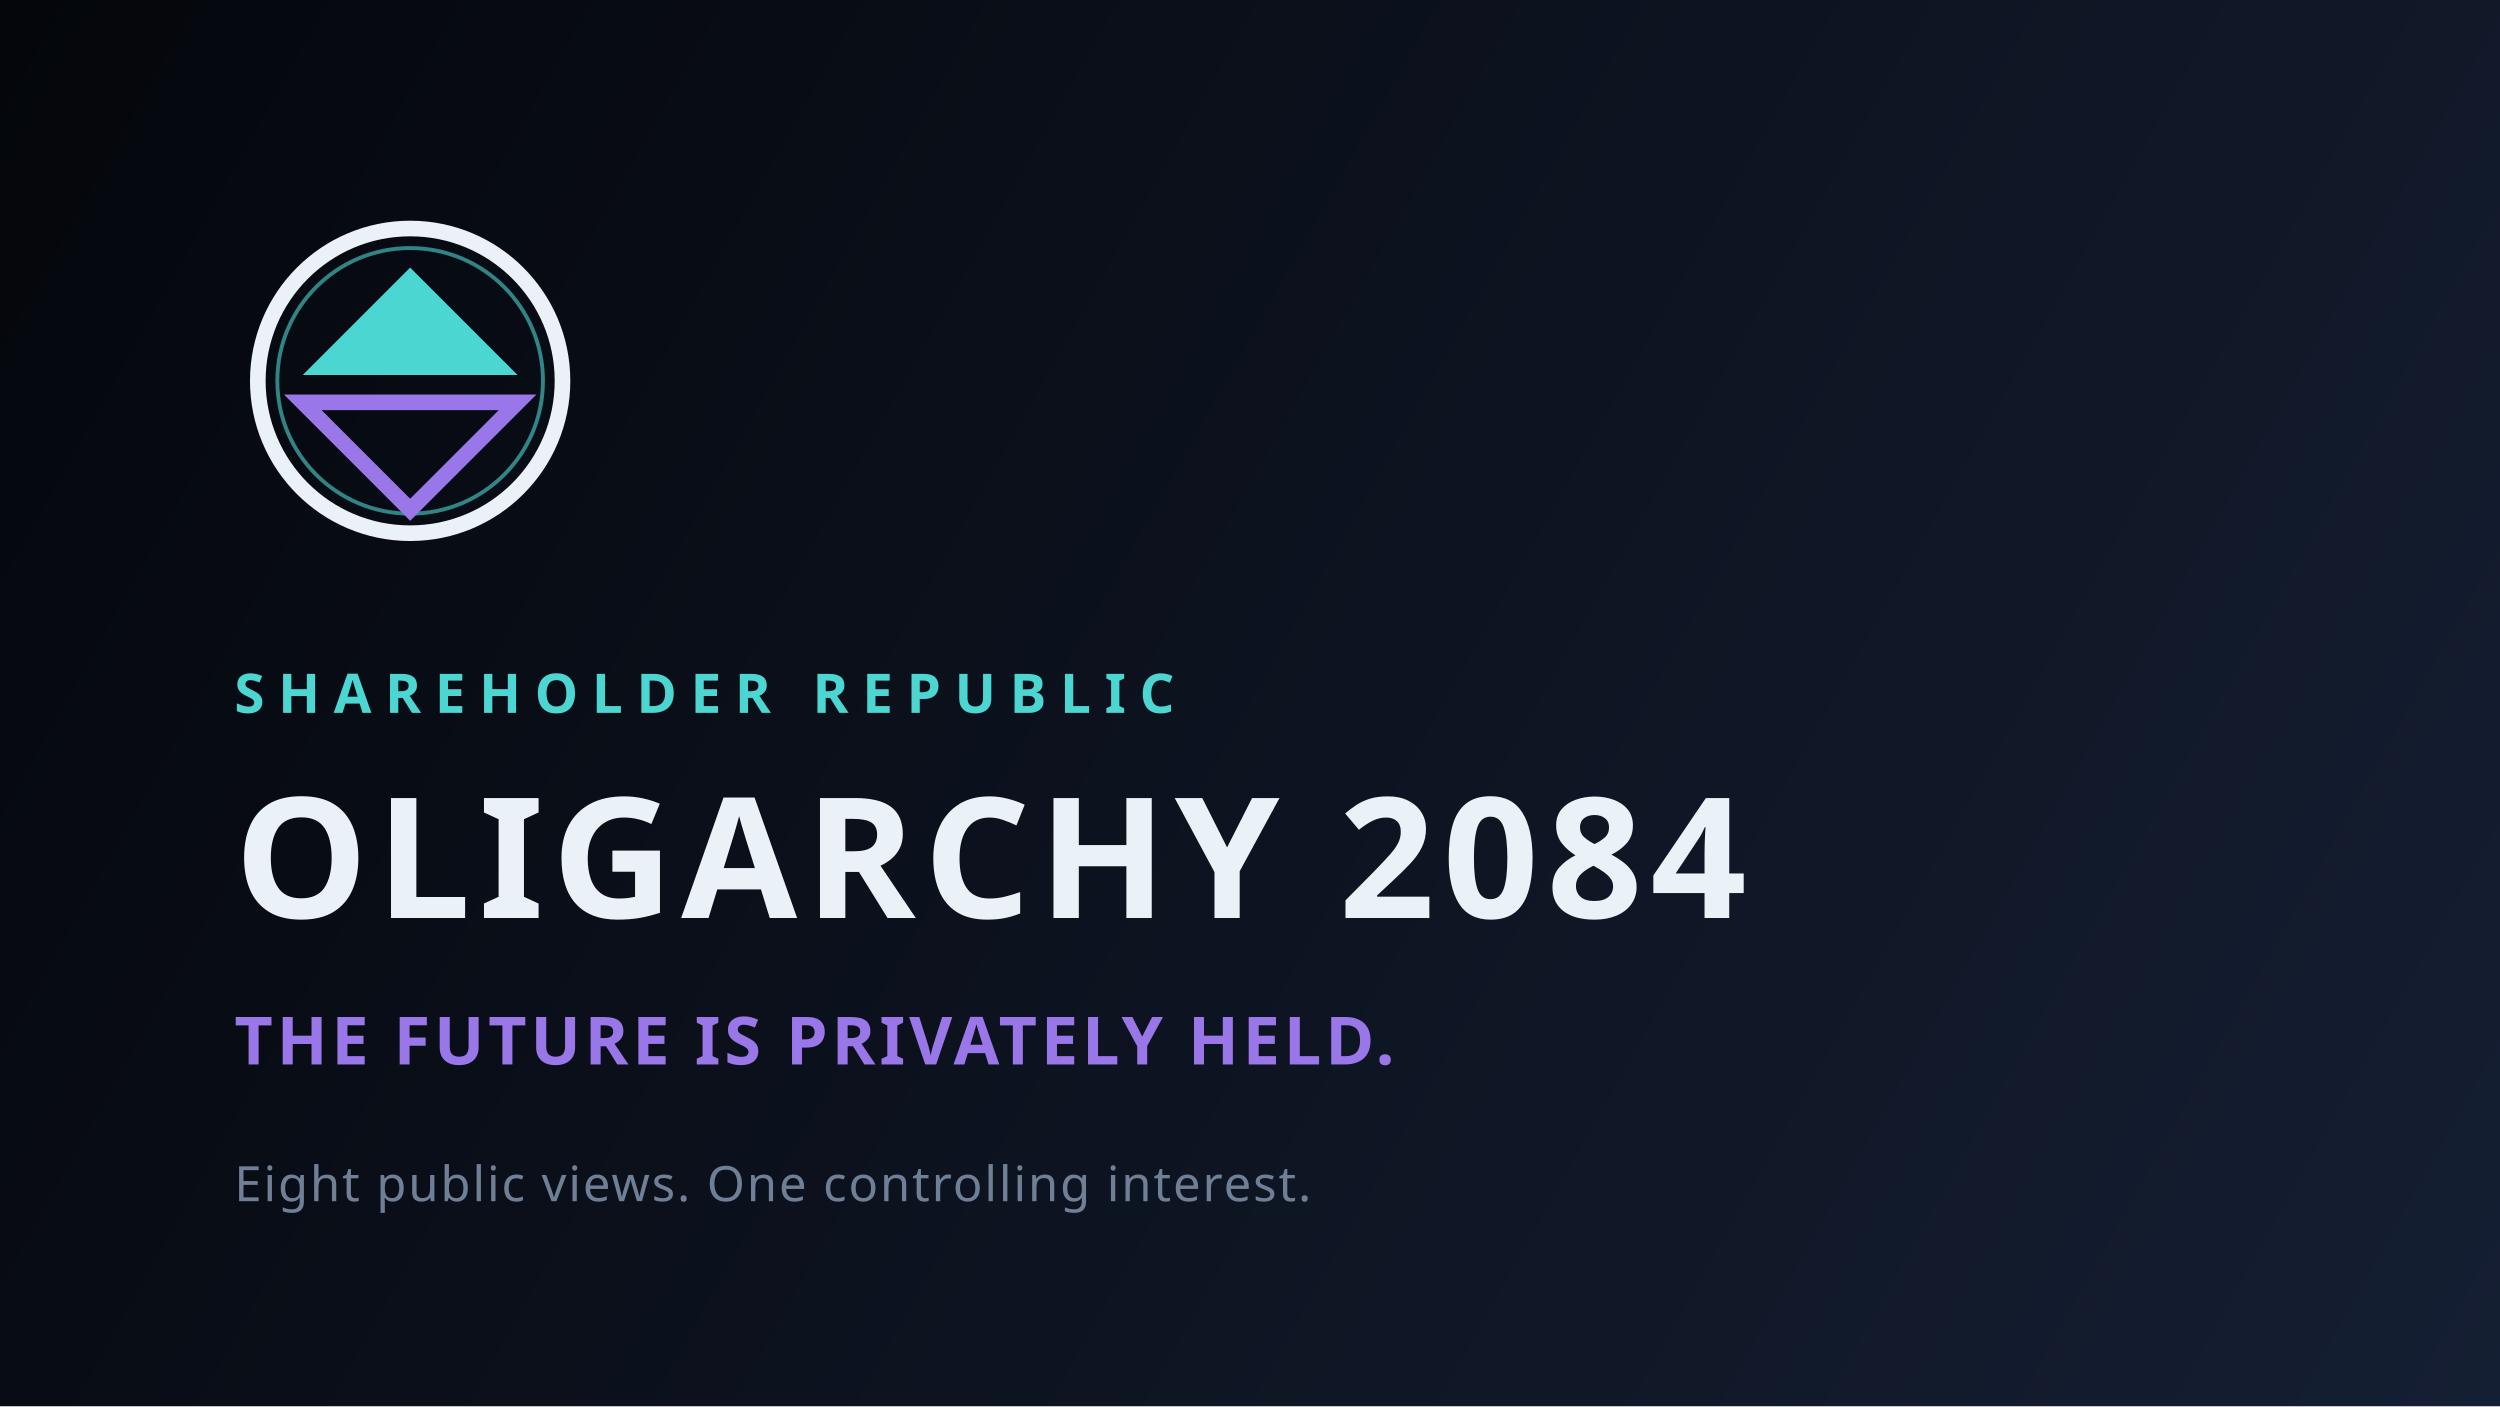
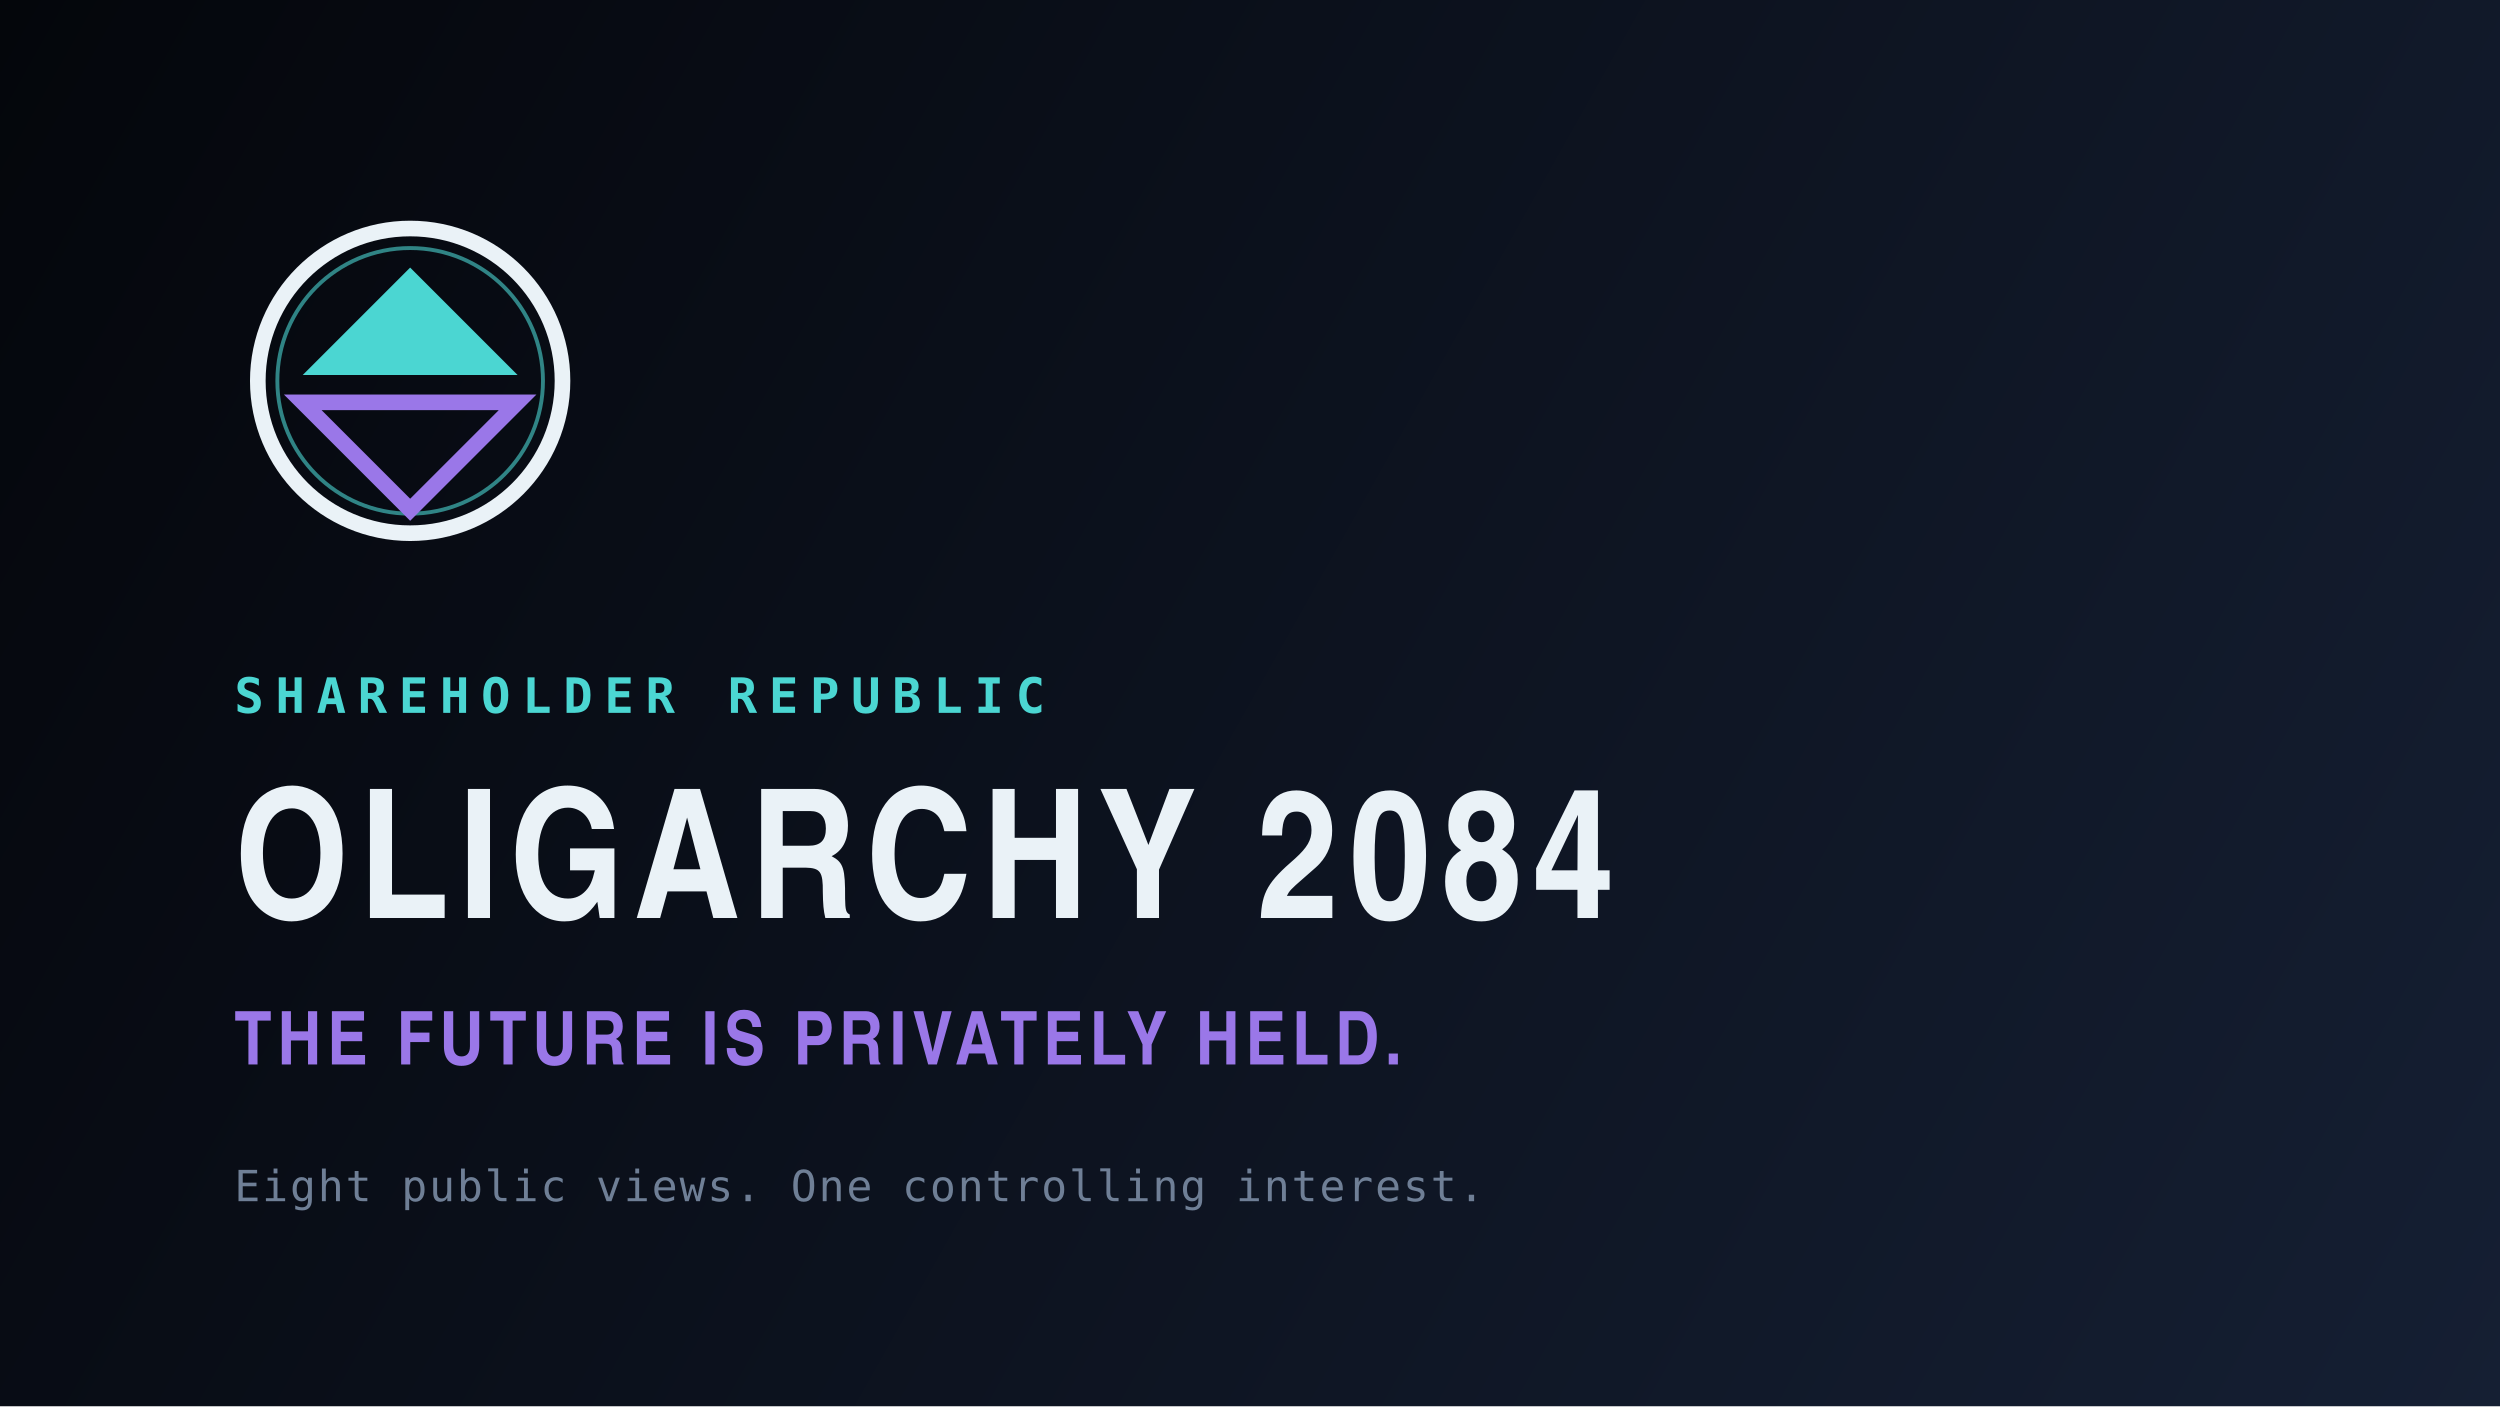
<svg xmlns="http://www.w3.org/2000/svg" width="1280" height="720" viewBox="0 0 1280 720">
  <defs>
    <linearGradient id="bg" x1="0" y1="0" x2="1280" y2="720" gradientUnits="userSpaceOnUse">
      <stop stop-color="#04060B" />
      <stop offset="1" stop-color="#151F33" />
    </linearGradient>
  </defs>
  <rect width="1280" height="720" fill="url(#bg)" />
  <g transform="translate(120 105)">
    <circle cx="90" cy="90" r="78" fill="none" stroke="#EAF2F7" stroke-width="8" />
    <circle cx="90" cy="90" r="68" fill="none" stroke="#4BD6D2" stroke-width="2" opacity="0.6" />
    <path d="M90 32 145 87H35Z" fill="#4BD6D2" />
    <path d="M35 101h110L90 156Z" fill="none" stroke="#9A77E8" stroke-width="8" />
  </g>
-   <g font-family="Noto Sans, sans-serif">
-     <text x="120" y="365" fill="#4BD6D2" font-size="28" font-weight="700" letter-spacing="7">SHAREHOLDER REPUBLIC</text>
-     <text x="120" y="470" fill="#EAF2F7" font-size="86" font-weight="800" letter-spacing="4">OLIGARCHY 2084</text>
-     <text x="120" y="545" fill="#9A77E8" font-size="34" font-weight="600" letter-spacing="2">THE FUTURE IS PRIVATELY HELD.</text>
-     <text x="120" y="615" fill="#6F7F96" font-size="25" letter-spacing="1">Eight public views. One controlling interest.</text>
-   </g>
+   <text x="120" y="365" fill="#4BD6D2" font-family="JetBrains Mono, monospace" font-size="25" font-weight="600" letter-spacing="6">SHAREHOLDER REPUBLIC</text>
+   <text x="120" y="470" fill="#EAF2F7" font-family="Nimbus Sans Narrow, sans-serif" font-size="92" font-weight="700" letter-spacing="5">OLIGARCHY 2084</text>
+   <text x="120" y="545" fill="#9A77E8" font-family="Nimbus Sans Narrow, sans-serif" font-size="38" font-weight="700" letter-spacing="3">THE FUTURE IS PRIVATELY HELD.</text>
+   <text x="120" y="615" fill="#6F7F96" font-family="JetBrains Mono, monospace" font-size="22" letter-spacing="1">Eight public views. One controlling interest.</text>
</svg>
